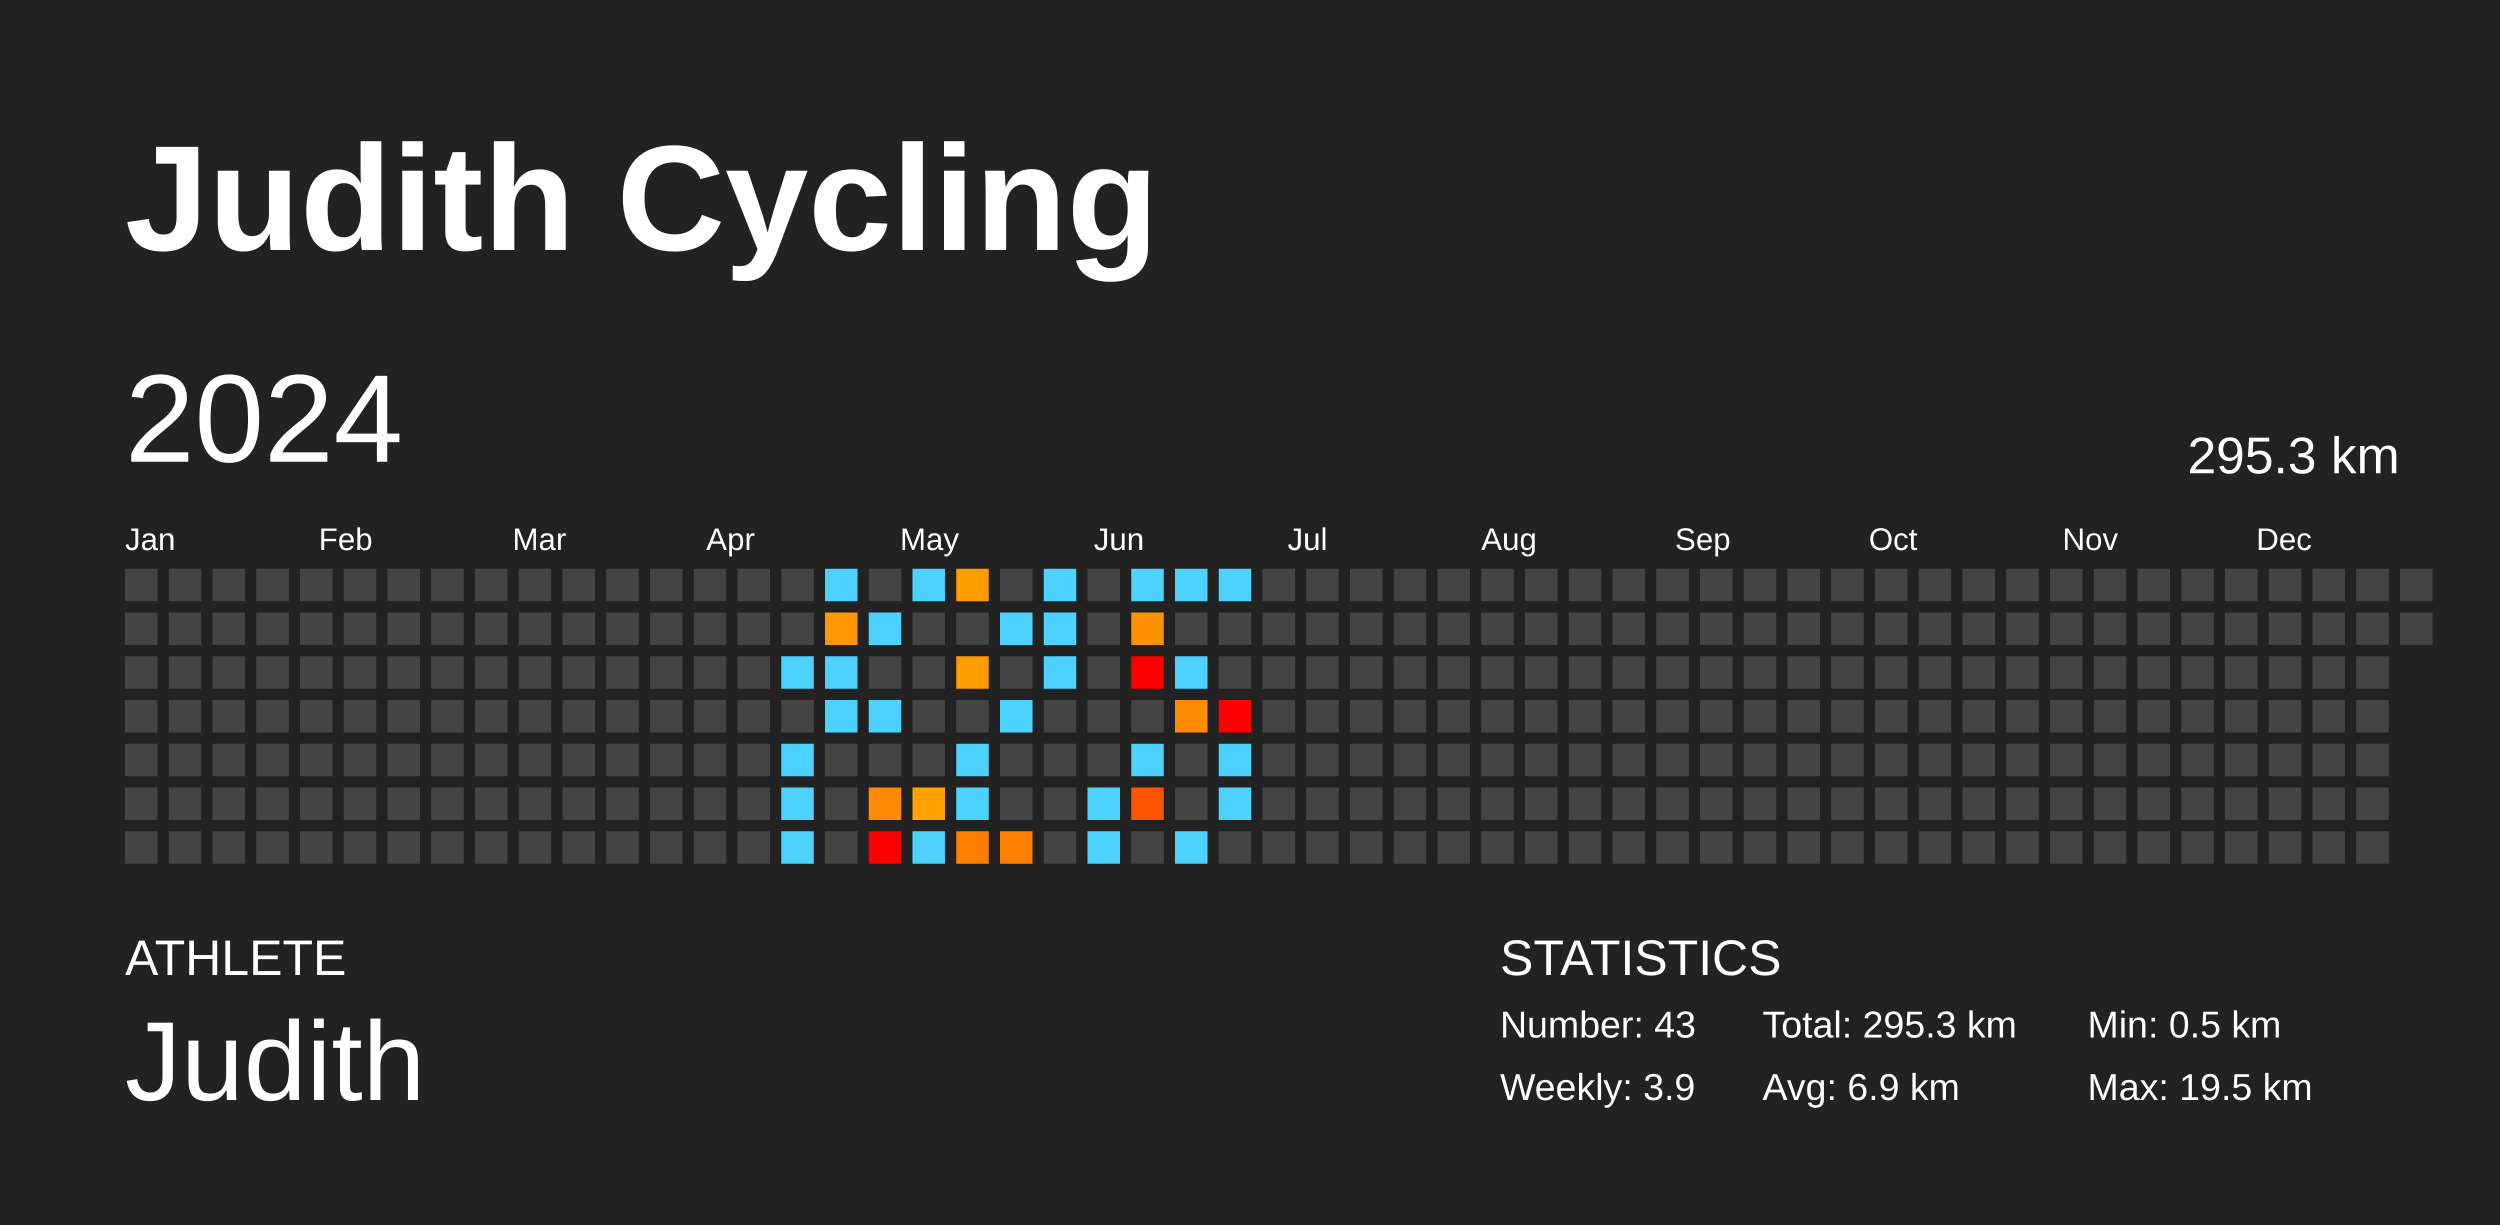
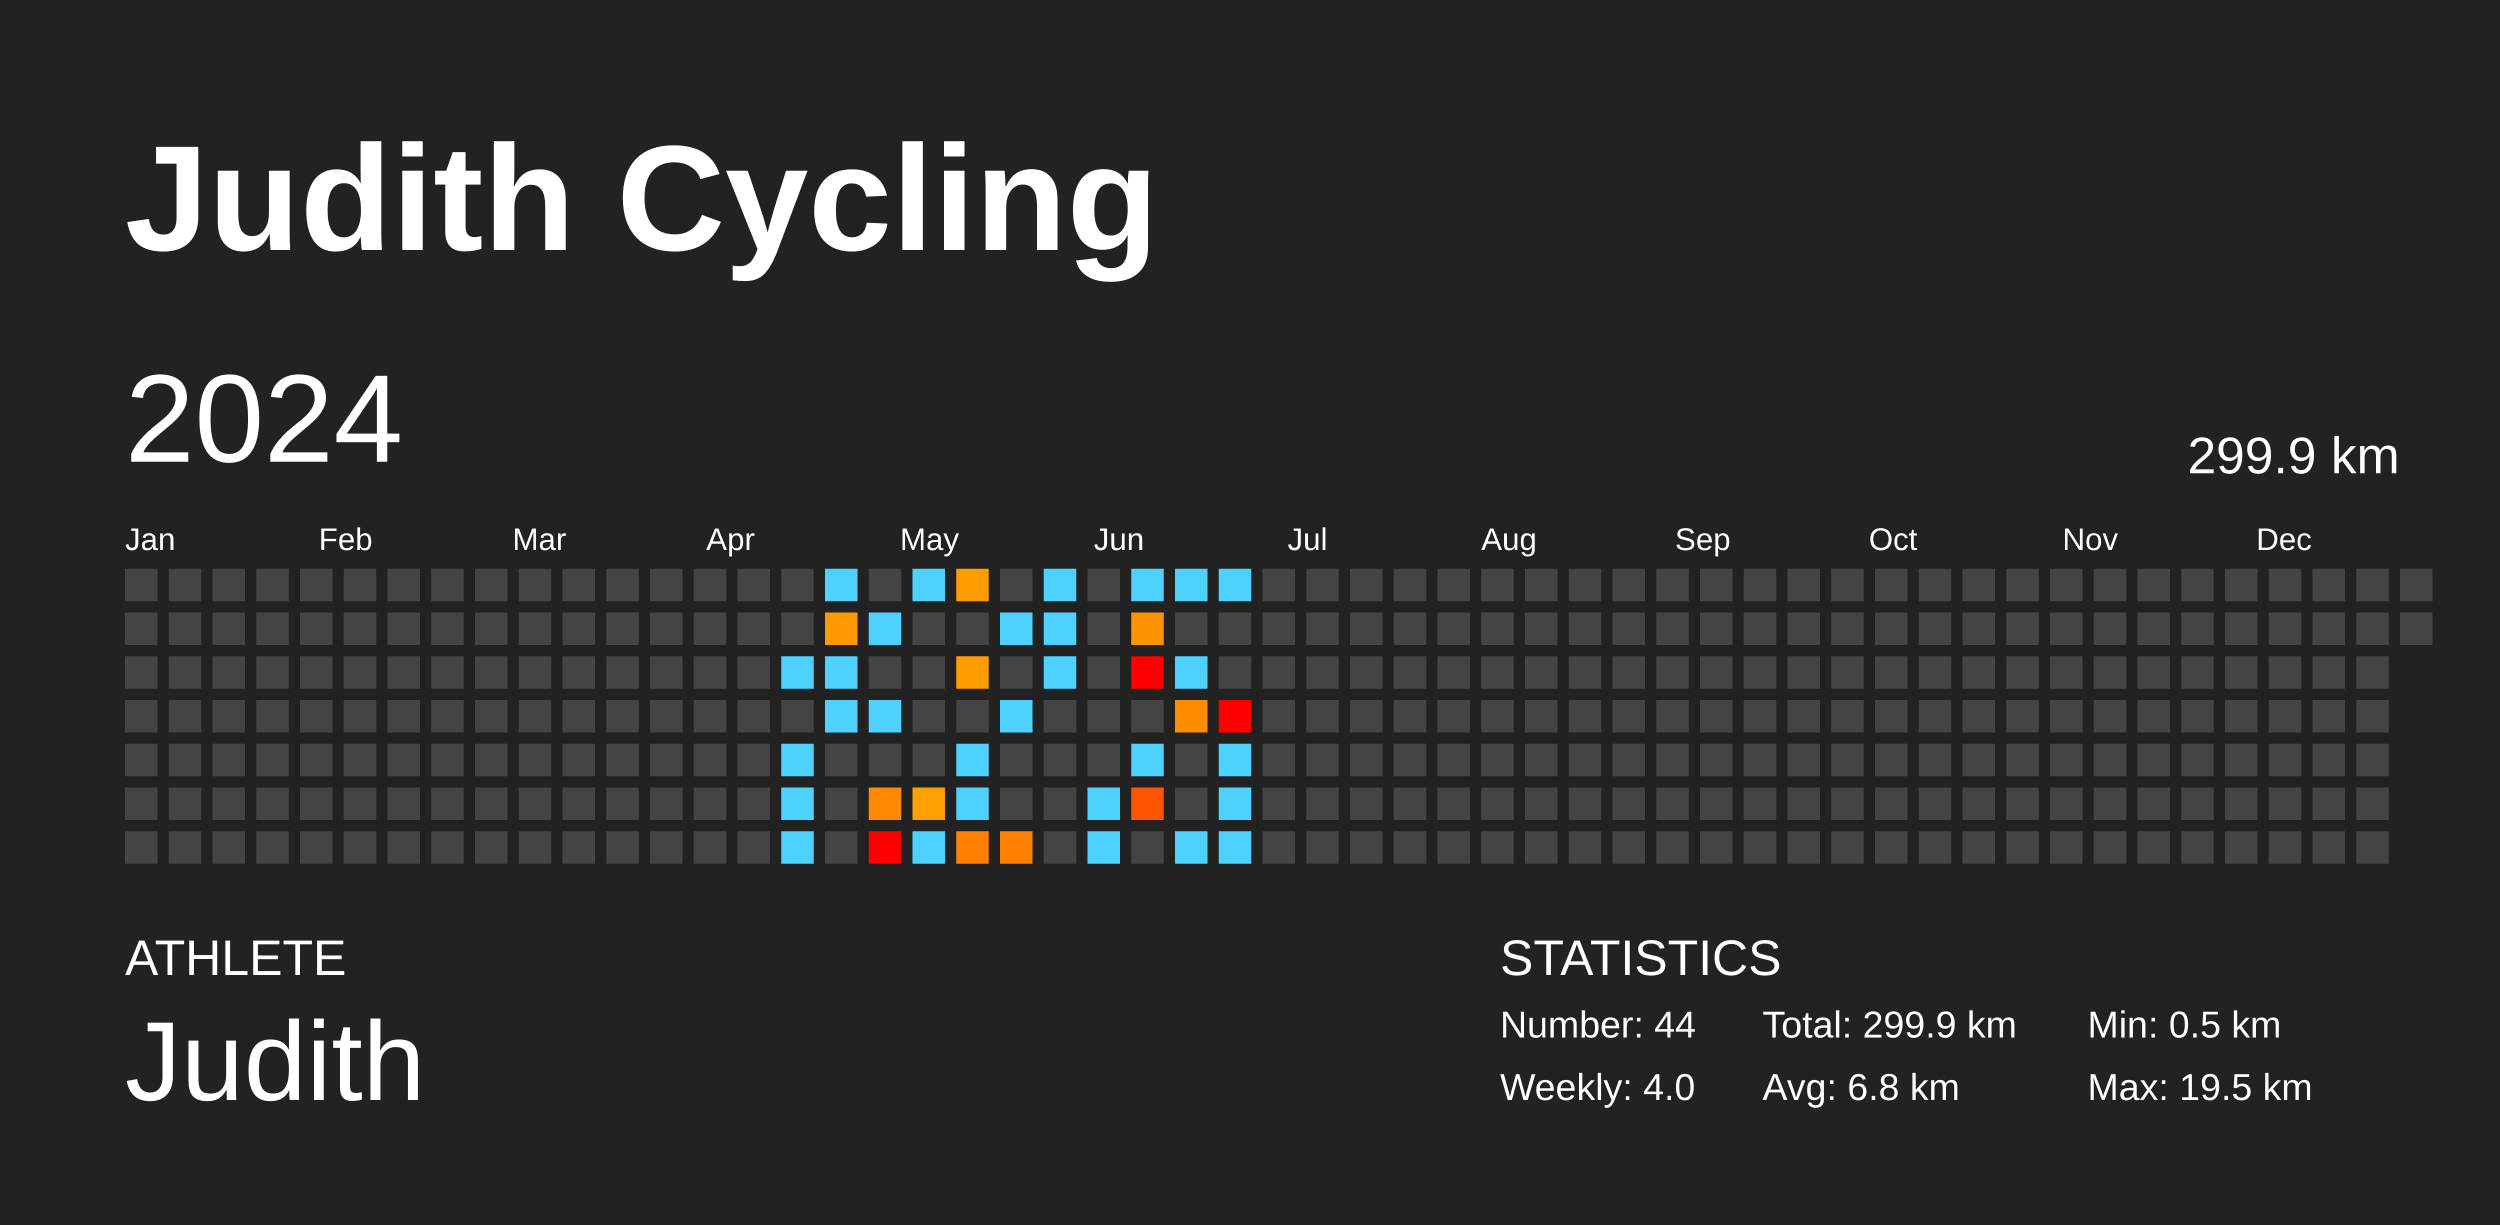
<svg xmlns="http://www.w3.org/2000/svg" baseProfile="full" height="98mm" version="1.1" viewBox="0,0,200,98" width="200mm">
  <defs />
  <rect fill="#222222" height="98" width="200" x="0" y="0" />
  <text fill="#FFFFFF" style="font-size:12px; font-family:Arial; font-weight:bold;" x="10" y="20">Judith Cycling</text>
  <text fill="#FFFFFF" style="font-size:4px; font-family:Arial" x="10" y="78">ATHLETE</text>
  <text fill="#FFFFFF" style="font-size:9px; font-family:Arial" x="10" y="88">Judith</text>
  <text fill="#FFFFFF" style="font-size:4px; font-family:Arial" x="120" y="78">STATISTICS</text>
-   <text fill="#FFFFFF" style="font-size:3px; font-family:Arial" x="120" y="83">Number: 43</text>
-   <text fill="#FFFFFF" style="font-size:3px; font-family:Arial" x="120" y="88">Weekly: 3.9</text>
-   <text fill="#FFFFFF" style="font-size:3px; font-family:Arial" x="141" y="83">Total: 295.3 km</text>
-   <text fill="#FFFFFF" style="font-size:3px; font-family:Arial" x="141" y="88">Avg: 6.9 km</text>
+   <text fill="#FFFFFF" style="font-size:3px; font-family:Arial" x="120" y="83">Number: 44</text>
+   <text fill="#FFFFFF" style="font-size:3px; font-family:Arial" x="120" y="88">Weekly: 4.0</text>
+   <text fill="#FFFFFF" style="font-size:3px; font-family:Arial" x="141" y="83">Total: 299.9 km</text>
+   <text fill="#FFFFFF" style="font-size:3px; font-family:Arial" x="141" y="88">Avg: 6.8 km</text>
  <text fill="#FFFFFF" style="font-size:3px; font-family:Arial" x="167" y="83">Min: 0.5 km</text>
  <text fill="#FFFFFF" style="font-size:3px; font-family:Arial" x="167" y="88">Max: 19.5 km</text>
  <text dominant-baseline="hanging" fill="#FFFFFF" style="font-size:10.0px; font-family:Arial;" x="10" y="30">2024</text>
-   <text dominant-baseline="hanging" fill="#FFFFFF" style="font-size:4.125px; font-family:Arial;" x="175" y="35">295.3 km</text>
+   <text dominant-baseline="hanging" fill="#FFFFFF" style="font-size:4.125px; font-family:Arial;" x="175" y="35">299.9 km</text>
  <text fill="#FFFFFF" style="font-size:2.5px; font-family:Arial" x="10.0" y="44">Jan</text>
  <text fill="#FFFFFF" style="font-size:2.5px; font-family:Arial" x="25.5" y="44">Feb</text>
  <text fill="#FFFFFF" style="font-size:2.5px; font-family:Arial" x="41.0" y="44">Mar</text>
  <text fill="#FFFFFF" style="font-size:2.5px; font-family:Arial" x="56.5" y="44">Apr</text>
  <text fill="#FFFFFF" style="font-size:2.5px; font-family:Arial" x="72.0" y="44">May</text>
  <text fill="#FFFFFF" style="font-size:2.5px; font-family:Arial" x="87.5" y="44">Jun</text>
  <text fill="#FFFFFF" style="font-size:2.5px; font-family:Arial" x="103.0" y="44">Jul</text>
  <text fill="#FFFFFF" style="font-size:2.5px; font-family:Arial" x="118.5" y="44">Aug</text>
  <text fill="#FFFFFF" style="font-size:2.5px; font-family:Arial" x="134.0" y="44">Sep</text>
  <text fill="#FFFFFF" style="font-size:2.5px; font-family:Arial" x="149.5" y="44">Oct</text>
  <text fill="#FFFFFF" style="font-size:2.5px; font-family:Arial" x="165.0" y="44">Nov</text>
  <text fill="#FFFFFF" style="font-size:2.5px; font-family:Arial" x="180.5" y="44">Dec</text>
  <rect fill="#444444" height="2.6" width="2.6" x="10.0" y="45.5" />
  <rect fill="#444444" height="2.6" width="2.6" x="10.0" y="49.0" />
  <rect fill="#444444" height="2.6" width="2.6" x="10.0" y="52.5" />
  <rect fill="#444444" height="2.6" width="2.6" x="10.0" y="56.0" />
  <rect fill="#444444" height="2.6" width="2.6" x="10.0" y="59.5" />
  <rect fill="#444444" height="2.6" width="2.6" x="10.0" y="63.0" />
  <rect fill="#444444" height="2.6" width="2.6" x="10.0" y="66.5" />
  <rect fill="#444444" height="2.6" width="2.6" x="13.5" y="45.5" />
  <rect fill="#444444" height="2.6" width="2.6" x="13.5" y="49.0" />
  <rect fill="#444444" height="2.6" width="2.6" x="13.5" y="52.5" />
  <rect fill="#444444" height="2.6" width="2.6" x="13.5" y="56.0" />
  <rect fill="#444444" height="2.6" width="2.6" x="13.5" y="59.5" />
  <rect fill="#444444" height="2.6" width="2.6" x="13.5" y="63.0" />
  <rect fill="#444444" height="2.6" width="2.6" x="13.5" y="66.5" />
  <rect fill="#444444" height="2.6" width="2.6" x="17.0" y="45.5" />
  <rect fill="#444444" height="2.6" width="2.6" x="17.0" y="49.0" />
  <rect fill="#444444" height="2.6" width="2.6" x="17.0" y="52.5" />
  <rect fill="#444444" height="2.6" width="2.6" x="17.0" y="56.0" />
  <rect fill="#444444" height="2.6" width="2.6" x="17.0" y="59.5" />
  <rect fill="#444444" height="2.6" width="2.6" x="17.0" y="63.0" />
  <rect fill="#444444" height="2.6" width="2.6" x="17.0" y="66.5" />
  <rect fill="#444444" height="2.6" width="2.6" x="20.5" y="45.5" />
  <rect fill="#444444" height="2.6" width="2.6" x="20.5" y="49.0" />
  <rect fill="#444444" height="2.6" width="2.6" x="20.5" y="52.5" />
  <rect fill="#444444" height="2.6" width="2.6" x="20.5" y="56.0" />
  <rect fill="#444444" height="2.6" width="2.6" x="20.5" y="59.5" />
  <rect fill="#444444" height="2.6" width="2.6" x="20.5" y="63.0" />
  <rect fill="#444444" height="2.6" width="2.6" x="20.5" y="66.5" />
  <rect fill="#444444" height="2.6" width="2.6" x="24.0" y="45.5" />
  <rect fill="#444444" height="2.6" width="2.6" x="24.0" y="49.0" />
  <rect fill="#444444" height="2.6" width="2.6" x="24.0" y="52.5" />
  <rect fill="#444444" height="2.6" width="2.6" x="24.0" y="56.0" />
  <rect fill="#444444" height="2.6" width="2.6" x="24.0" y="59.5" />
  <rect fill="#444444" height="2.6" width="2.6" x="24.0" y="63.0" />
  <rect fill="#444444" height="2.6" width="2.6" x="24.0" y="66.5" />
  <rect fill="#444444" height="2.6" width="2.6" x="27.5" y="45.5" />
  <rect fill="#444444" height="2.6" width="2.6" x="27.5" y="49.0" />
  <rect fill="#444444" height="2.6" width="2.6" x="27.5" y="52.5" />
  <rect fill="#444444" height="2.6" width="2.6" x="27.5" y="56.0" />
  <rect fill="#444444" height="2.6" width="2.6" x="27.5" y="59.5" />
  <rect fill="#444444" height="2.6" width="2.6" x="27.5" y="63.0" />
  <rect fill="#444444" height="2.6" width="2.6" x="27.5" y="66.5" />
  <rect fill="#444444" height="2.6" width="2.6" x="31.0" y="45.5" />
  <rect fill="#444444" height="2.6" width="2.6" x="31.0" y="49.0" />
  <rect fill="#444444" height="2.6" width="2.6" x="31.0" y="52.5" />
  <rect fill="#444444" height="2.6" width="2.6" x="31.0" y="56.0" />
  <rect fill="#444444" height="2.6" width="2.6" x="31.0" y="59.5" />
  <rect fill="#444444" height="2.6" width="2.6" x="31.0" y="63.0" />
  <rect fill="#444444" height="2.6" width="2.6" x="31.0" y="66.5" />
  <rect fill="#444444" height="2.6" width="2.6" x="34.5" y="45.5" />
  <rect fill="#444444" height="2.6" width="2.6" x="34.5" y="49.0" />
  <rect fill="#444444" height="2.6" width="2.6" x="34.5" y="52.5" />
  <rect fill="#444444" height="2.6" width="2.6" x="34.5" y="56.0" />
  <rect fill="#444444" height="2.6" width="2.6" x="34.5" y="59.5" />
  <rect fill="#444444" height="2.6" width="2.6" x="34.5" y="63.0" />
  <rect fill="#444444" height="2.6" width="2.6" x="34.5" y="66.5" />
  <rect fill="#444444" height="2.6" width="2.6" x="38.0" y="45.5" />
  <rect fill="#444444" height="2.6" width="2.6" x="38.0" y="49.0" />
  <rect fill="#444444" height="2.6" width="2.6" x="38.0" y="52.5" />
  <rect fill="#444444" height="2.6" width="2.6" x="38.0" y="56.0" />
  <rect fill="#444444" height="2.6" width="2.6" x="38.0" y="59.5" />
  <rect fill="#444444" height="2.6" width="2.6" x="38.0" y="63.0" />
  <rect fill="#444444" height="2.6" width="2.6" x="38.0" y="66.5" />
  <rect fill="#444444" height="2.6" width="2.6" x="41.5" y="45.5" />
  <rect fill="#444444" height="2.6" width="2.6" x="41.5" y="49.0" />
  <rect fill="#444444" height="2.6" width="2.6" x="41.5" y="52.5" />
  <rect fill="#444444" height="2.6" width="2.6" x="41.5" y="56.0" />
  <rect fill="#444444" height="2.6" width="2.6" x="41.5" y="59.5" />
  <rect fill="#444444" height="2.6" width="2.6" x="41.5" y="63.0" />
  <rect fill="#444444" height="2.6" width="2.6" x="41.5" y="66.5" />
  <rect fill="#444444" height="2.6" width="2.6" x="45.0" y="45.5" />
  <rect fill="#444444" height="2.6" width="2.6" x="45.0" y="49.0" />
  <rect fill="#444444" height="2.6" width="2.6" x="45.0" y="52.5" />
  <rect fill="#444444" height="2.6" width="2.6" x="45.0" y="56.0" />
  <rect fill="#444444" height="2.6" width="2.6" x="45.0" y="59.5" />
  <rect fill="#444444" height="2.6" width="2.6" x="45.0" y="63.0" />
  <rect fill="#444444" height="2.6" width="2.6" x="45.0" y="66.5" />
  <rect fill="#444444" height="2.6" width="2.6" x="48.5" y="45.5" />
  <rect fill="#444444" height="2.6" width="2.6" x="48.5" y="49.0" />
  <rect fill="#444444" height="2.6" width="2.6" x="48.5" y="52.5" />
  <rect fill="#444444" height="2.6" width="2.6" x="48.5" y="56.0" />
  <rect fill="#444444" height="2.6" width="2.6" x="48.5" y="59.5" />
  <rect fill="#444444" height="2.6" width="2.6" x="48.5" y="63.0" />
  <rect fill="#444444" height="2.6" width="2.6" x="48.5" y="66.5" />
  <rect fill="#444444" height="2.6" width="2.6" x="52.0" y="45.5" />
  <rect fill="#444444" height="2.6" width="2.6" x="52.0" y="49.0" />
  <rect fill="#444444" height="2.6" width="2.6" x="52.0" y="52.5" />
  <rect fill="#444444" height="2.6" width="2.6" x="52.0" y="56.0" />
  <rect fill="#444444" height="2.6" width="2.6" x="52.0" y="59.5" />
  <rect fill="#444444" height="2.6" width="2.6" x="52.0" y="63.0" />
  <rect fill="#444444" height="2.6" width="2.6" x="52.0" y="66.5" />
  <rect fill="#444444" height="2.6" width="2.6" x="55.5" y="45.5" />
  <rect fill="#444444" height="2.6" width="2.6" x="55.5" y="49.0" />
  <rect fill="#444444" height="2.6" width="2.6" x="55.5" y="52.5" />
  <rect fill="#444444" height="2.6" width="2.6" x="55.5" y="56.0" />
  <rect fill="#444444" height="2.6" width="2.6" x="55.5" y="59.5" />
  <rect fill="#444444" height="2.6" width="2.6" x="55.5" y="63.0" />
  <rect fill="#444444" height="2.6" width="2.6" x="55.5" y="66.5" />
  <rect fill="#444444" height="2.6" width="2.6" x="59.0" y="45.5" />
  <rect fill="#444444" height="2.6" width="2.6" x="59.0" y="49.0" />
  <rect fill="#444444" height="2.6" width="2.6" x="59.0" y="52.5" />
  <rect fill="#444444" height="2.6" width="2.6" x="59.0" y="56.0" />
  <rect fill="#444444" height="2.6" width="2.6" x="59.0" y="59.5" />
  <rect fill="#444444" height="2.6" width="2.6" x="59.0" y="63.0" />
  <rect fill="#444444" height="2.6" width="2.6" x="59.0" y="66.5" />
  <rect fill="#444444" height="2.6" width="2.6" x="62.5" y="45.5" />
  <rect fill="#444444" height="2.6" width="2.6" x="62.5" y="49.0" />
  <rect fill="#4dd2ff" height="2.6" width="2.6" x="62.5" y="52.5" />
  <rect fill="#444444" height="2.6" width="2.6" x="62.5" y="56.0" />
  <rect fill="#4dd2ff" height="2.6" width="2.6" x="62.5" y="59.5" />
  <rect fill="#4dd2ff" height="2.6" width="2.6" x="62.5" y="63.0" />
  <rect fill="#4dd2ff" height="2.6" width="2.6" x="62.5" y="66.5" />
  <rect fill="#4dd2ff" height="2.6" width="2.6" x="66.0" y="45.5" />
  <rect fill="#ff9800" height="2.6" width="2.6" x="66.0" y="49.0" />
  <rect fill="#4dd2ff" height="2.6" width="2.6" x="66.0" y="52.5" />
  <rect fill="#4dd2ff" height="2.6" width="2.6" x="66.0" y="56.0" />
  <rect fill="#444444" height="2.6" width="2.6" x="66.0" y="59.5" />
  <rect fill="#444444" height="2.6" width="2.6" x="66.0" y="63.0" />
  <rect fill="#444444" height="2.6" width="2.6" x="66.0" y="66.5" />
  <rect fill="#444444" height="2.6" width="2.6" x="69.5" y="45.5" />
  <rect fill="#4dd2ff" height="2.6" width="2.6" x="69.5" y="49.0" />
  <rect fill="#444444" height="2.6" width="2.6" x="69.5" y="52.5" />
  <rect fill="#4dd2ff" height="2.6" width="2.6" x="69.5" y="56.0" />
  <rect fill="#444444" height="2.6" width="2.6" x="69.5" y="59.5" />
  <rect fill="#ff8900" height="2.6" width="2.6" x="69.5" y="63.0" />
  <rect fill="red" height="2.6" width="2.6" x="69.5" y="66.5" />
  <rect fill="#4dd2ff" height="2.6" width="2.6" x="73.0" y="45.5" />
  <rect fill="#444444" height="2.6" width="2.6" x="73.0" y="49.0" />
  <rect fill="#444444" height="2.6" width="2.6" x="73.0" y="52.5" />
  <rect fill="#444444" height="2.6" width="2.6" x="73.0" y="56.0" />
  <rect fill="#444444" height="2.6" width="2.6" x="73.0" y="59.5" />
  <rect fill="#ffa100" height="2.6" width="2.6" x="73.0" y="63.0" />
  <rect fill="#4dd2ff" height="2.6" width="2.6" x="73.0" y="66.5" />
  <rect fill="#ff9c00" height="2.6" width="2.6" x="76.5" y="45.5" />
  <rect fill="#444444" height="2.6" width="2.6" x="76.5" y="49.0" />
  <rect fill="#ff9c00" height="2.6" width="2.6" x="76.5" y="52.5" />
  <rect fill="#444444" height="2.6" width="2.6" x="76.5" y="56.0" />
  <rect fill="#4dd2ff" height="2.6" width="2.6" x="76.5" y="59.5" />
  <rect fill="#4dd2ff" height="2.6" width="2.6" x="76.5" y="63.0" />
  <rect fill="#ff7f00" height="2.6" width="2.6" x="76.5" y="66.5" />
  <rect fill="#444444" height="2.6" width="2.6" x="80.0" y="45.5" />
  <rect fill="#4dd2ff" height="2.6" width="2.6" x="80.0" y="49.0" />
  <rect fill="#444444" height="2.6" width="2.6" x="80.0" y="52.5" />
  <rect fill="#4dd2ff" height="2.6" width="2.6" x="80.0" y="56.0" />
  <rect fill="#444444" height="2.6" width="2.6" x="80.0" y="59.5" />
  <rect fill="#444444" height="2.6" width="2.6" x="80.0" y="63.0" />
  <rect fill="#ff7f00" height="2.6" width="2.6" x="80.0" y="66.5" />
  <rect fill="#4dd2ff" height="2.6" width="2.6" x="83.5" y="45.5" />
  <rect fill="#4dd2ff" height="2.6" width="2.6" x="83.5" y="49.0" />
  <rect fill="#4dd2ff" height="2.6" width="2.6" x="83.5" y="52.5" />
  <rect fill="#444444" height="2.6" width="2.6" x="83.5" y="56.0" />
  <rect fill="#444444" height="2.6" width="2.6" x="83.5" y="59.5" />
  <rect fill="#444444" height="2.6" width="2.6" x="83.5" y="63.0" />
  <rect fill="#444444" height="2.6" width="2.6" x="83.5" y="66.5" />
  <rect fill="#444444" height="2.6" width="2.6" x="87.0" y="45.5" />
  <rect fill="#444444" height="2.6" width="2.6" x="87.0" y="49.0" />
  <rect fill="#444444" height="2.6" width="2.6" x="87.0" y="52.5" />
  <rect fill="#444444" height="2.6" width="2.6" x="87.0" y="56.0" />
  <rect fill="#444444" height="2.6" width="2.6" x="87.0" y="59.5" />
  <rect fill="#4dd2ff" height="2.6" width="2.6" x="87.0" y="63.0" />
  <rect fill="#4dd2ff" height="2.6" width="2.6" x="87.0" y="66.5" />
  <rect fill="#4dd2ff" height="2.6" width="2.6" x="90.5" y="45.5" />
  <rect fill="#ff9200" height="2.6" width="2.6" x="90.5" y="49.0" />
  <rect fill="red" height="2.6" width="2.6" x="90.5" y="52.5" />
  <rect fill="#444444" height="2.6" width="2.6" x="90.5" y="56.0" />
  <rect fill="#4dd2ff" height="2.6" width="2.6" x="90.5" y="59.5" />
  <rect fill="#ff5500" height="2.6" width="2.6" x="90.5" y="63.0" />
  <rect fill="#444444" height="2.6" width="2.6" x="90.5" y="66.5" />
  <rect fill="#4dd2ff" height="2.6" width="2.6" x="94.0" y="45.5" />
  <rect fill="#444444" height="2.6" width="2.6" x="94.0" y="49.0" />
  <rect fill="#4dd2ff" height="2.6" width="2.6" x="94.0" y="52.5" />
  <rect fill="#ff8b00" height="2.6" width="2.6" x="94.0" y="56.0" />
  <rect fill="#444444" height="2.6" width="2.6" x="94.0" y="59.5" />
  <rect fill="#444444" height="2.6" width="2.6" x="94.0" y="63.0" />
  <rect fill="#4dd2ff" height="2.6" width="2.6" x="94.0" y="66.5" />
  <rect fill="#4dd2ff" height="2.6" width="2.6" x="97.5" y="45.5" />
  <rect fill="#444444" height="2.6" width="2.6" x="97.5" y="49.0" />
  <rect fill="#444444" height="2.6" width="2.6" x="97.5" y="52.5" />
  <rect fill="red" height="2.6" width="2.6" x="97.5" y="56.0" />
  <rect fill="#4dd2ff" height="2.6" width="2.6" x="97.5" y="59.5" />
  <rect fill="#4dd2ff" height="2.6" width="2.6" x="97.5" y="63.0" />
-   <rect fill="#444444" height="2.6" width="2.6" x="97.5" y="66.5" />
+   <rect fill="#4dd2ff" height="2.6" width="2.6" x="97.5" y="66.5" />
  <rect fill="#444444" height="2.6" width="2.6" x="101.0" y="45.5" />
  <rect fill="#444444" height="2.6" width="2.6" x="101.0" y="49.0" />
  <rect fill="#444444" height="2.6" width="2.6" x="101.0" y="52.5" />
  <rect fill="#444444" height="2.6" width="2.6" x="101.0" y="56.0" />
  <rect fill="#444444" height="2.6" width="2.6" x="101.0" y="59.5" />
  <rect fill="#444444" height="2.6" width="2.6" x="101.0" y="63.0" />
  <rect fill="#444444" height="2.6" width="2.6" x="101.0" y="66.5" />
  <rect fill="#444444" height="2.6" width="2.6" x="104.5" y="45.5" />
  <rect fill="#444444" height="2.6" width="2.6" x="104.5" y="49.0" />
  <rect fill="#444444" height="2.6" width="2.6" x="104.5" y="52.5" />
  <rect fill="#444444" height="2.6" width="2.6" x="104.5" y="56.0" />
  <rect fill="#444444" height="2.6" width="2.6" x="104.5" y="59.5" />
  <rect fill="#444444" height="2.6" width="2.6" x="104.5" y="63.0" />
  <rect fill="#444444" height="2.6" width="2.6" x="104.5" y="66.5" />
  <rect fill="#444444" height="2.6" width="2.6" x="108.0" y="45.5" />
  <rect fill="#444444" height="2.6" width="2.6" x="108.0" y="49.0" />
  <rect fill="#444444" height="2.6" width="2.6" x="108.0" y="52.5" />
  <rect fill="#444444" height="2.6" width="2.6" x="108.0" y="56.0" />
  <rect fill="#444444" height="2.6" width="2.6" x="108.0" y="59.5" />
  <rect fill="#444444" height="2.6" width="2.6" x="108.0" y="63.0" />
  <rect fill="#444444" height="2.6" width="2.6" x="108.0" y="66.5" />
  <rect fill="#444444" height="2.6" width="2.6" x="111.5" y="45.5" />
  <rect fill="#444444" height="2.6" width="2.6" x="111.5" y="49.0" />
  <rect fill="#444444" height="2.6" width="2.6" x="111.5" y="52.5" />
  <rect fill="#444444" height="2.6" width="2.6" x="111.5" y="56.0" />
  <rect fill="#444444" height="2.6" width="2.6" x="111.5" y="59.5" />
  <rect fill="#444444" height="2.6" width="2.6" x="111.5" y="63.0" />
  <rect fill="#444444" height="2.6" width="2.6" x="111.5" y="66.5" />
  <rect fill="#444444" height="2.6" width="2.6" x="115.0" y="45.5" />
  <rect fill="#444444" height="2.6" width="2.6" x="115.0" y="49.0" />
  <rect fill="#444444" height="2.6" width="2.6" x="115.0" y="52.5" />
  <rect fill="#444444" height="2.6" width="2.6" x="115.0" y="56.0" />
  <rect fill="#444444" height="2.6" width="2.6" x="115.0" y="59.5" />
  <rect fill="#444444" height="2.6" width="2.6" x="115.0" y="63.0" />
  <rect fill="#444444" height="2.6" width="2.6" x="115.0" y="66.5" />
  <rect fill="#444444" height="2.6" width="2.6" x="118.5" y="45.5" />
  <rect fill="#444444" height="2.6" width="2.6" x="118.5" y="49.0" />
  <rect fill="#444444" height="2.6" width="2.6" x="118.5" y="52.5" />
  <rect fill="#444444" height="2.6" width="2.6" x="118.5" y="56.0" />
  <rect fill="#444444" height="2.6" width="2.6" x="118.5" y="59.5" />
  <rect fill="#444444" height="2.6" width="2.6" x="118.5" y="63.0" />
  <rect fill="#444444" height="2.6" width="2.6" x="118.5" y="66.5" />
  <rect fill="#444444" height="2.6" width="2.6" x="122.0" y="45.5" />
  <rect fill="#444444" height="2.6" width="2.6" x="122.0" y="49.0" />
  <rect fill="#444444" height="2.6" width="2.6" x="122.0" y="52.5" />
  <rect fill="#444444" height="2.6" width="2.6" x="122.0" y="56.0" />
  <rect fill="#444444" height="2.6" width="2.6" x="122.0" y="59.5" />
  <rect fill="#444444" height="2.6" width="2.6" x="122.0" y="63.0" />
  <rect fill="#444444" height="2.6" width="2.6" x="122.0" y="66.5" />
  <rect fill="#444444" height="2.6" width="2.6" x="125.5" y="45.5" />
  <rect fill="#444444" height="2.6" width="2.6" x="125.5" y="49.0" />
  <rect fill="#444444" height="2.6" width="2.6" x="125.5" y="52.5" />
  <rect fill="#444444" height="2.6" width="2.6" x="125.5" y="56.0" />
  <rect fill="#444444" height="2.6" width="2.6" x="125.5" y="59.5" />
  <rect fill="#444444" height="2.6" width="2.6" x="125.5" y="63.0" />
  <rect fill="#444444" height="2.6" width="2.6" x="125.5" y="66.5" />
  <rect fill="#444444" height="2.6" width="2.6" x="129.0" y="45.5" />
  <rect fill="#444444" height="2.6" width="2.6" x="129.0" y="49.0" />
  <rect fill="#444444" height="2.6" width="2.6" x="129.0" y="52.5" />
  <rect fill="#444444" height="2.6" width="2.6" x="129.0" y="56.0" />
  <rect fill="#444444" height="2.6" width="2.6" x="129.0" y="59.5" />
  <rect fill="#444444" height="2.6" width="2.6" x="129.0" y="63.0" />
  <rect fill="#444444" height="2.6" width="2.6" x="129.0" y="66.5" />
  <rect fill="#444444" height="2.6" width="2.6" x="132.5" y="45.5" />
  <rect fill="#444444" height="2.6" width="2.6" x="132.5" y="49.0" />
  <rect fill="#444444" height="2.6" width="2.6" x="132.5" y="52.5" />
  <rect fill="#444444" height="2.6" width="2.6" x="132.5" y="56.0" />
  <rect fill="#444444" height="2.6" width="2.6" x="132.5" y="59.5" />
  <rect fill="#444444" height="2.6" width="2.6" x="132.5" y="63.0" />
  <rect fill="#444444" height="2.6" width="2.6" x="132.5" y="66.5" />
  <rect fill="#444444" height="2.6" width="2.6" x="136.0" y="45.5" />
  <rect fill="#444444" height="2.6" width="2.6" x="136.0" y="49.0" />
  <rect fill="#444444" height="2.6" width="2.6" x="136.0" y="52.5" />
  <rect fill="#444444" height="2.6" width="2.6" x="136.0" y="56.0" />
  <rect fill="#444444" height="2.6" width="2.6" x="136.0" y="59.5" />
  <rect fill="#444444" height="2.6" width="2.6" x="136.0" y="63.0" />
  <rect fill="#444444" height="2.6" width="2.6" x="136.0" y="66.5" />
  <rect fill="#444444" height="2.6" width="2.6" x="139.5" y="45.5" />
  <rect fill="#444444" height="2.6" width="2.6" x="139.5" y="49.0" />
  <rect fill="#444444" height="2.6" width="2.6" x="139.5" y="52.5" />
  <rect fill="#444444" height="2.6" width="2.6" x="139.5" y="56.0" />
  <rect fill="#444444" height="2.6" width="2.6" x="139.5" y="59.5" />
  <rect fill="#444444" height="2.6" width="2.6" x="139.5" y="63.0" />
  <rect fill="#444444" height="2.6" width="2.6" x="139.5" y="66.5" />
  <rect fill="#444444" height="2.6" width="2.6" x="143.0" y="45.5" />
  <rect fill="#444444" height="2.6" width="2.6" x="143.0" y="49.0" />
  <rect fill="#444444" height="2.6" width="2.6" x="143.0" y="52.5" />
  <rect fill="#444444" height="2.6" width="2.6" x="143.0" y="56.0" />
  <rect fill="#444444" height="2.6" width="2.6" x="143.0" y="59.5" />
  <rect fill="#444444" height="2.6" width="2.6" x="143.0" y="63.0" />
  <rect fill="#444444" height="2.6" width="2.6" x="143.0" y="66.5" />
  <rect fill="#444444" height="2.6" width="2.6" x="146.5" y="45.5" />
  <rect fill="#444444" height="2.6" width="2.6" x="146.5" y="49.0" />
  <rect fill="#444444" height="2.6" width="2.6" x="146.5" y="52.5" />
  <rect fill="#444444" height="2.6" width="2.6" x="146.5" y="56.0" />
  <rect fill="#444444" height="2.6" width="2.6" x="146.5" y="59.5" />
  <rect fill="#444444" height="2.6" width="2.6" x="146.5" y="63.0" />
  <rect fill="#444444" height="2.6" width="2.6" x="146.5" y="66.5" />
  <rect fill="#444444" height="2.6" width="2.6" x="150.0" y="45.5" />
  <rect fill="#444444" height="2.6" width="2.6" x="150.0" y="49.0" />
  <rect fill="#444444" height="2.6" width="2.6" x="150.0" y="52.5" />
  <rect fill="#444444" height="2.6" width="2.6" x="150.0" y="56.0" />
  <rect fill="#444444" height="2.6" width="2.6" x="150.0" y="59.5" />
  <rect fill="#444444" height="2.6" width="2.6" x="150.0" y="63.0" />
  <rect fill="#444444" height="2.6" width="2.6" x="150.0" y="66.5" />
  <rect fill="#444444" height="2.6" width="2.6" x="153.5" y="45.5" />
  <rect fill="#444444" height="2.6" width="2.6" x="153.5" y="49.0" />
  <rect fill="#444444" height="2.6" width="2.6" x="153.5" y="52.5" />
  <rect fill="#444444" height="2.6" width="2.6" x="153.5" y="56.0" />
  <rect fill="#444444" height="2.6" width="2.6" x="153.5" y="59.5" />
  <rect fill="#444444" height="2.6" width="2.6" x="153.5" y="63.0" />
  <rect fill="#444444" height="2.6" width="2.6" x="153.5" y="66.5" />
  <rect fill="#444444" height="2.6" width="2.6" x="157.0" y="45.5" />
  <rect fill="#444444" height="2.6" width="2.6" x="157.0" y="49.0" />
  <rect fill="#444444" height="2.6" width="2.6" x="157.0" y="52.5" />
  <rect fill="#444444" height="2.6" width="2.6" x="157.0" y="56.0" />
  <rect fill="#444444" height="2.6" width="2.6" x="157.0" y="59.5" />
  <rect fill="#444444" height="2.6" width="2.6" x="157.0" y="63.0" />
  <rect fill="#444444" height="2.6" width="2.6" x="157.0" y="66.5" />
  <rect fill="#444444" height="2.6" width="2.6" x="160.5" y="45.5" />
  <rect fill="#444444" height="2.6" width="2.6" x="160.5" y="49.0" />
  <rect fill="#444444" height="2.6" width="2.6" x="160.5" y="52.5" />
  <rect fill="#444444" height="2.6" width="2.6" x="160.5" y="56.0" />
  <rect fill="#444444" height="2.6" width="2.6" x="160.5" y="59.5" />
  <rect fill="#444444" height="2.6" width="2.6" x="160.5" y="63.0" />
  <rect fill="#444444" height="2.6" width="2.6" x="160.5" y="66.5" />
  <rect fill="#444444" height="2.6" width="2.6" x="164.0" y="45.5" />
  <rect fill="#444444" height="2.6" width="2.6" x="164.0" y="49.0" />
  <rect fill="#444444" height="2.6" width="2.6" x="164.0" y="52.5" />
  <rect fill="#444444" height="2.6" width="2.6" x="164.0" y="56.0" />
  <rect fill="#444444" height="2.6" width="2.6" x="164.0" y="59.5" />
  <rect fill="#444444" height="2.6" width="2.6" x="164.0" y="63.0" />
  <rect fill="#444444" height="2.6" width="2.6" x="164.0" y="66.5" />
  <rect fill="#444444" height="2.6" width="2.6" x="167.5" y="45.5" />
  <rect fill="#444444" height="2.6" width="2.6" x="167.5" y="49.0" />
  <rect fill="#444444" height="2.6" width="2.6" x="167.5" y="52.5" />
  <rect fill="#444444" height="2.6" width="2.6" x="167.5" y="56.0" />
  <rect fill="#444444" height="2.6" width="2.6" x="167.5" y="59.5" />
  <rect fill="#444444" height="2.6" width="2.6" x="167.5" y="63.0" />
  <rect fill="#444444" height="2.6" width="2.6" x="167.5" y="66.5" />
  <rect fill="#444444" height="2.6" width="2.6" x="171.0" y="45.5" />
  <rect fill="#444444" height="2.6" width="2.6" x="171.0" y="49.0" />
  <rect fill="#444444" height="2.6" width="2.6" x="171.0" y="52.5" />
  <rect fill="#444444" height="2.6" width="2.6" x="171.0" y="56.0" />
  <rect fill="#444444" height="2.6" width="2.6" x="171.0" y="59.5" />
  <rect fill="#444444" height="2.6" width="2.6" x="171.0" y="63.0" />
  <rect fill="#444444" height="2.6" width="2.6" x="171.0" y="66.5" />
  <rect fill="#444444" height="2.6" width="2.6" x="174.5" y="45.5" />
  <rect fill="#444444" height="2.6" width="2.6" x="174.5" y="49.0" />
  <rect fill="#444444" height="2.6" width="2.6" x="174.5" y="52.5" />
  <rect fill="#444444" height="2.6" width="2.6" x="174.5" y="56.0" />
  <rect fill="#444444" height="2.6" width="2.6" x="174.5" y="59.5" />
  <rect fill="#444444" height="2.6" width="2.6" x="174.5" y="63.0" />
  <rect fill="#444444" height="2.6" width="2.6" x="174.5" y="66.5" />
  <rect fill="#444444" height="2.6" width="2.6" x="178.0" y="45.5" />
  <rect fill="#444444" height="2.6" width="2.6" x="178.0" y="49.0" />
  <rect fill="#444444" height="2.6" width="2.6" x="178.0" y="52.5" />
  <rect fill="#444444" height="2.6" width="2.6" x="178.0" y="56.0" />
  <rect fill="#444444" height="2.6" width="2.6" x="178.0" y="59.5" />
  <rect fill="#444444" height="2.6" width="2.6" x="178.0" y="63.0" />
  <rect fill="#444444" height="2.6" width="2.6" x="178.0" y="66.5" />
  <rect fill="#444444" height="2.6" width="2.6" x="181.5" y="45.5" />
  <rect fill="#444444" height="2.6" width="2.6" x="181.5" y="49.0" />
  <rect fill="#444444" height="2.6" width="2.6" x="181.5" y="52.5" />
  <rect fill="#444444" height="2.6" width="2.6" x="181.5" y="56.0" />
  <rect fill="#444444" height="2.6" width="2.6" x="181.5" y="59.5" />
  <rect fill="#444444" height="2.6" width="2.6" x="181.5" y="63.0" />
  <rect fill="#444444" height="2.6" width="2.6" x="181.5" y="66.5" />
  <rect fill="#444444" height="2.6" width="2.6" x="185.0" y="45.5" />
  <rect fill="#444444" height="2.6" width="2.6" x="185.0" y="49.0" />
  <rect fill="#444444" height="2.6" width="2.6" x="185.0" y="52.5" />
  <rect fill="#444444" height="2.6" width="2.6" x="185.0" y="56.0" />
  <rect fill="#444444" height="2.6" width="2.6" x="185.0" y="59.5" />
  <rect fill="#444444" height="2.6" width="2.6" x="185.0" y="63.0" />
  <rect fill="#444444" height="2.6" width="2.6" x="185.0" y="66.5" />
  <rect fill="#444444" height="2.6" width="2.6" x="188.5" y="45.5" />
  <rect fill="#444444" height="2.6" width="2.6" x="188.5" y="49.0" />
  <rect fill="#444444" height="2.6" width="2.6" x="188.5" y="52.5" />
  <rect fill="#444444" height="2.6" width="2.6" x="188.5" y="56.0" />
  <rect fill="#444444" height="2.6" width="2.6" x="188.5" y="59.5" />
  <rect fill="#444444" height="2.6" width="2.6" x="188.5" y="63.0" />
  <rect fill="#444444" height="2.6" width="2.6" x="188.5" y="66.5" />
  <rect fill="#444444" height="2.6" width="2.6" x="192.0" y="45.5" />
  <rect fill="#444444" height="2.6" width="2.6" x="192.0" y="49.0" />
</svg>
